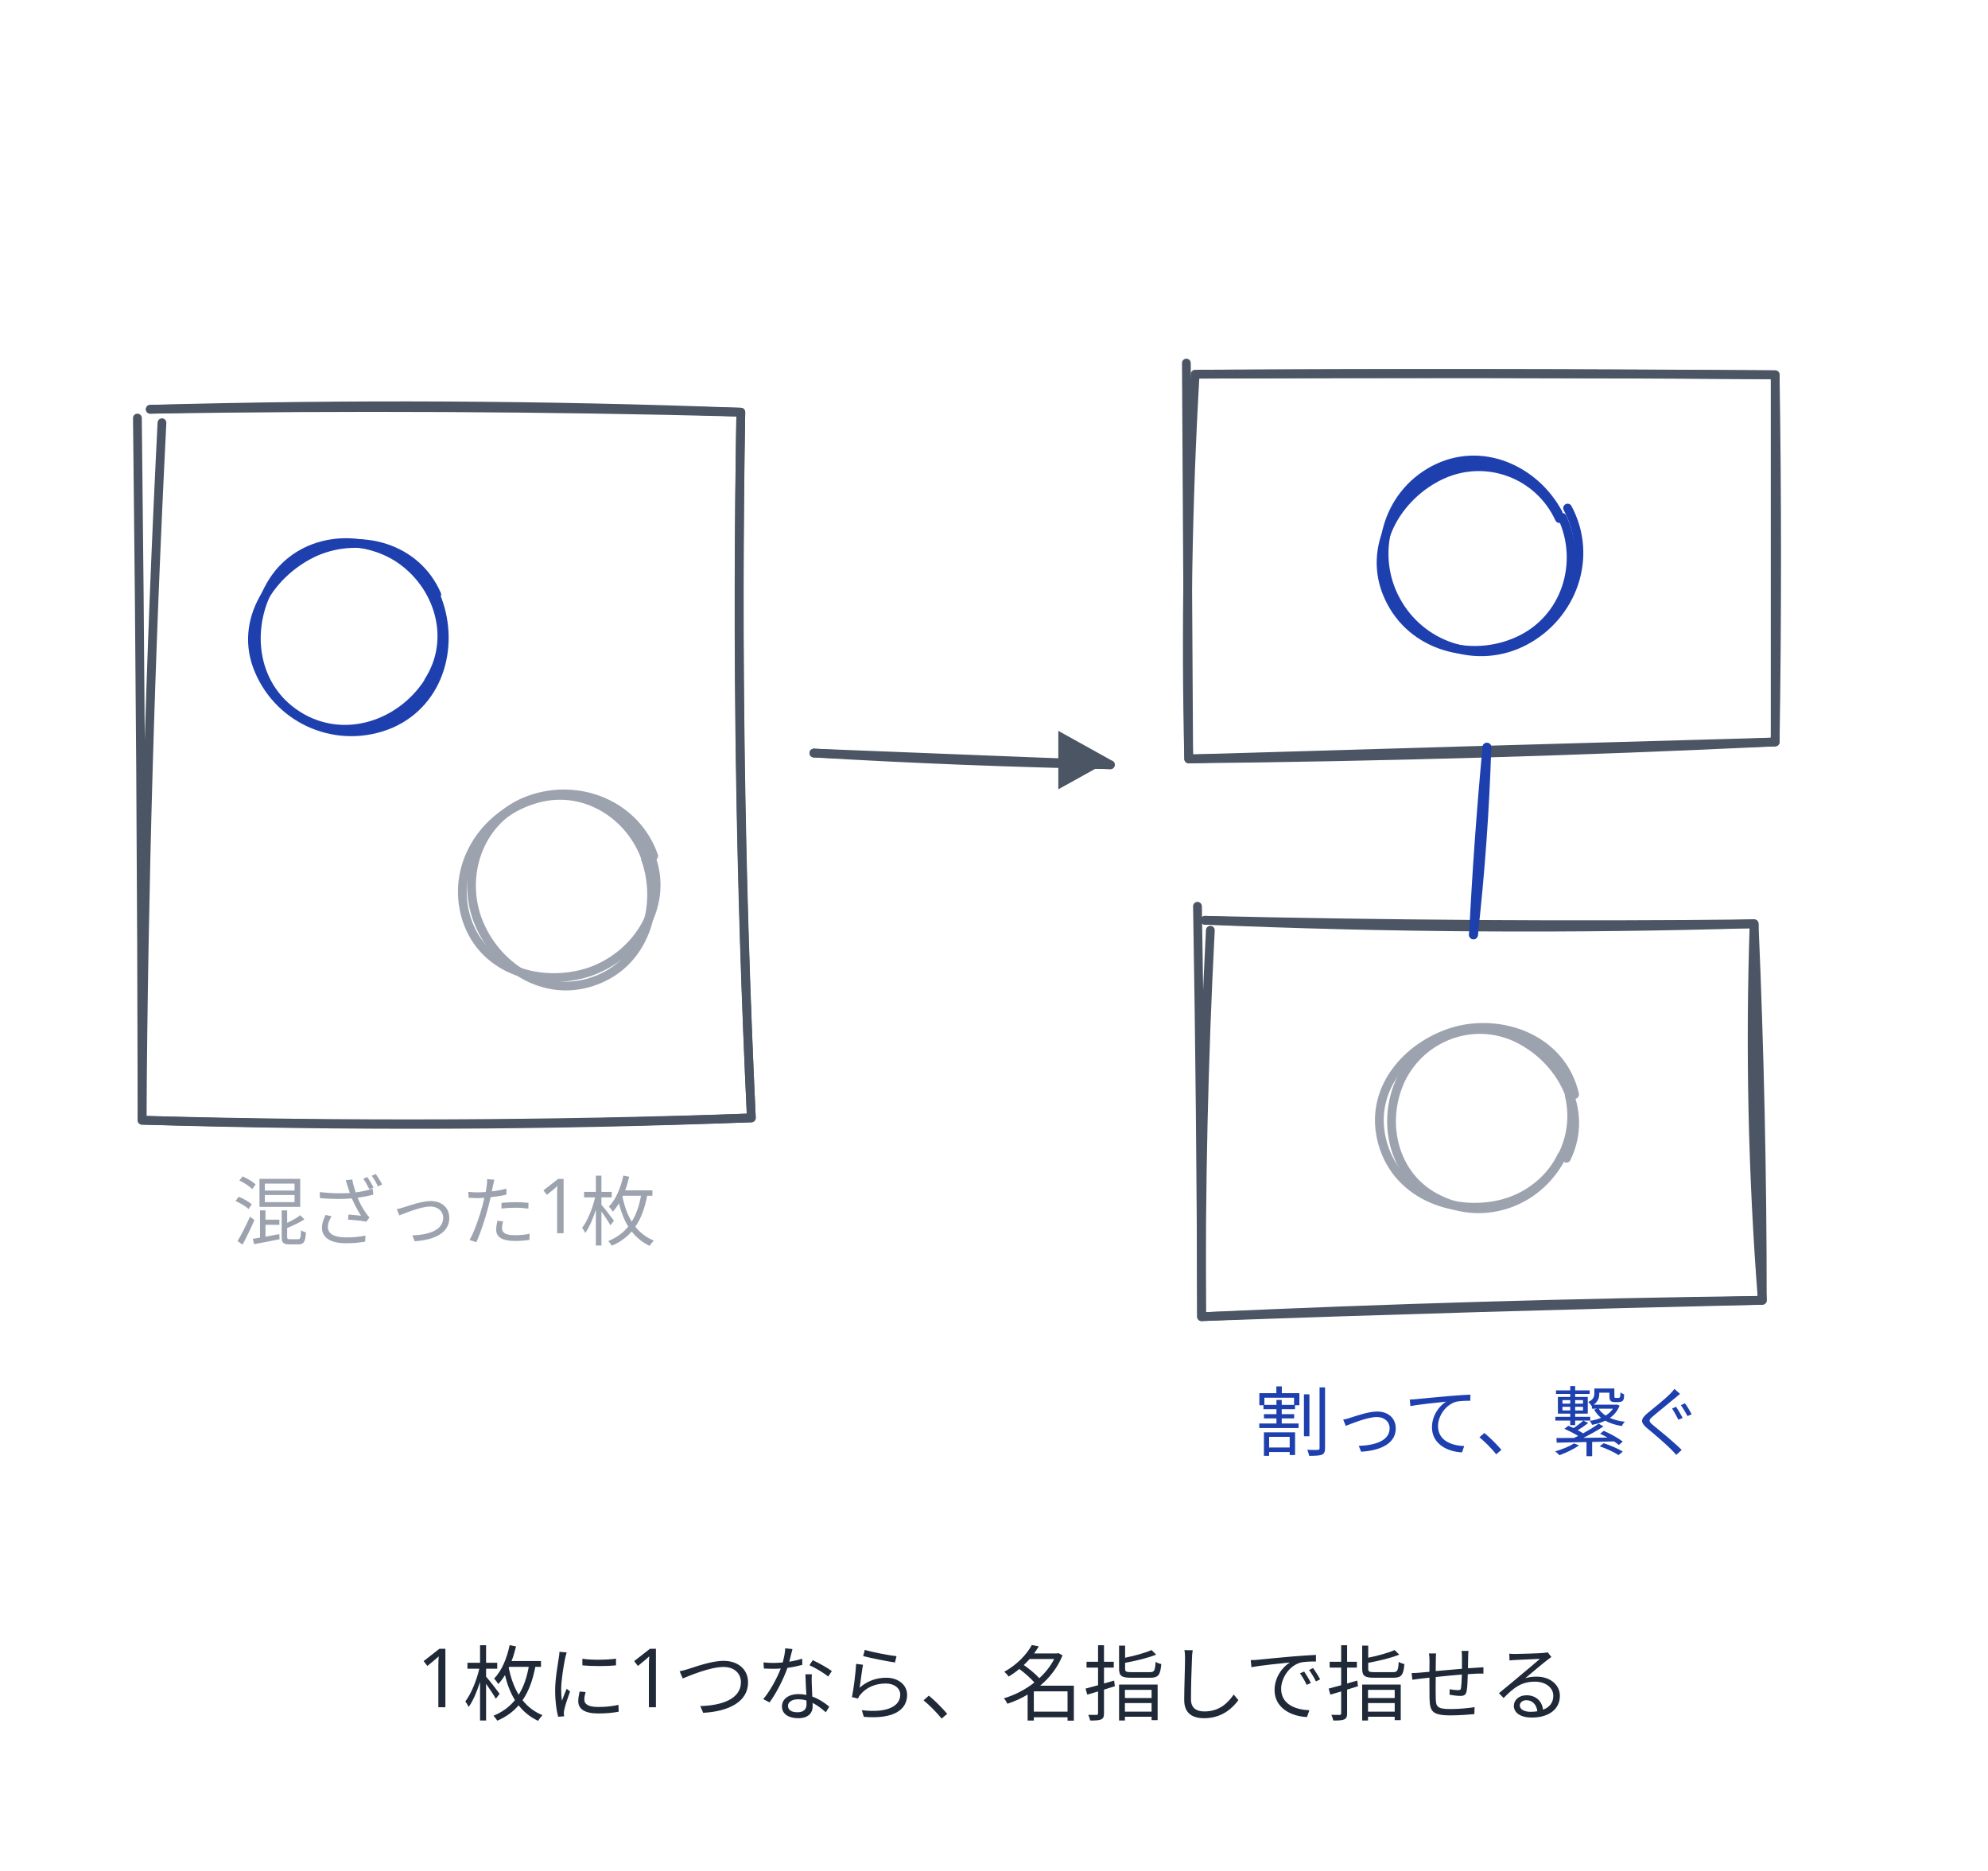
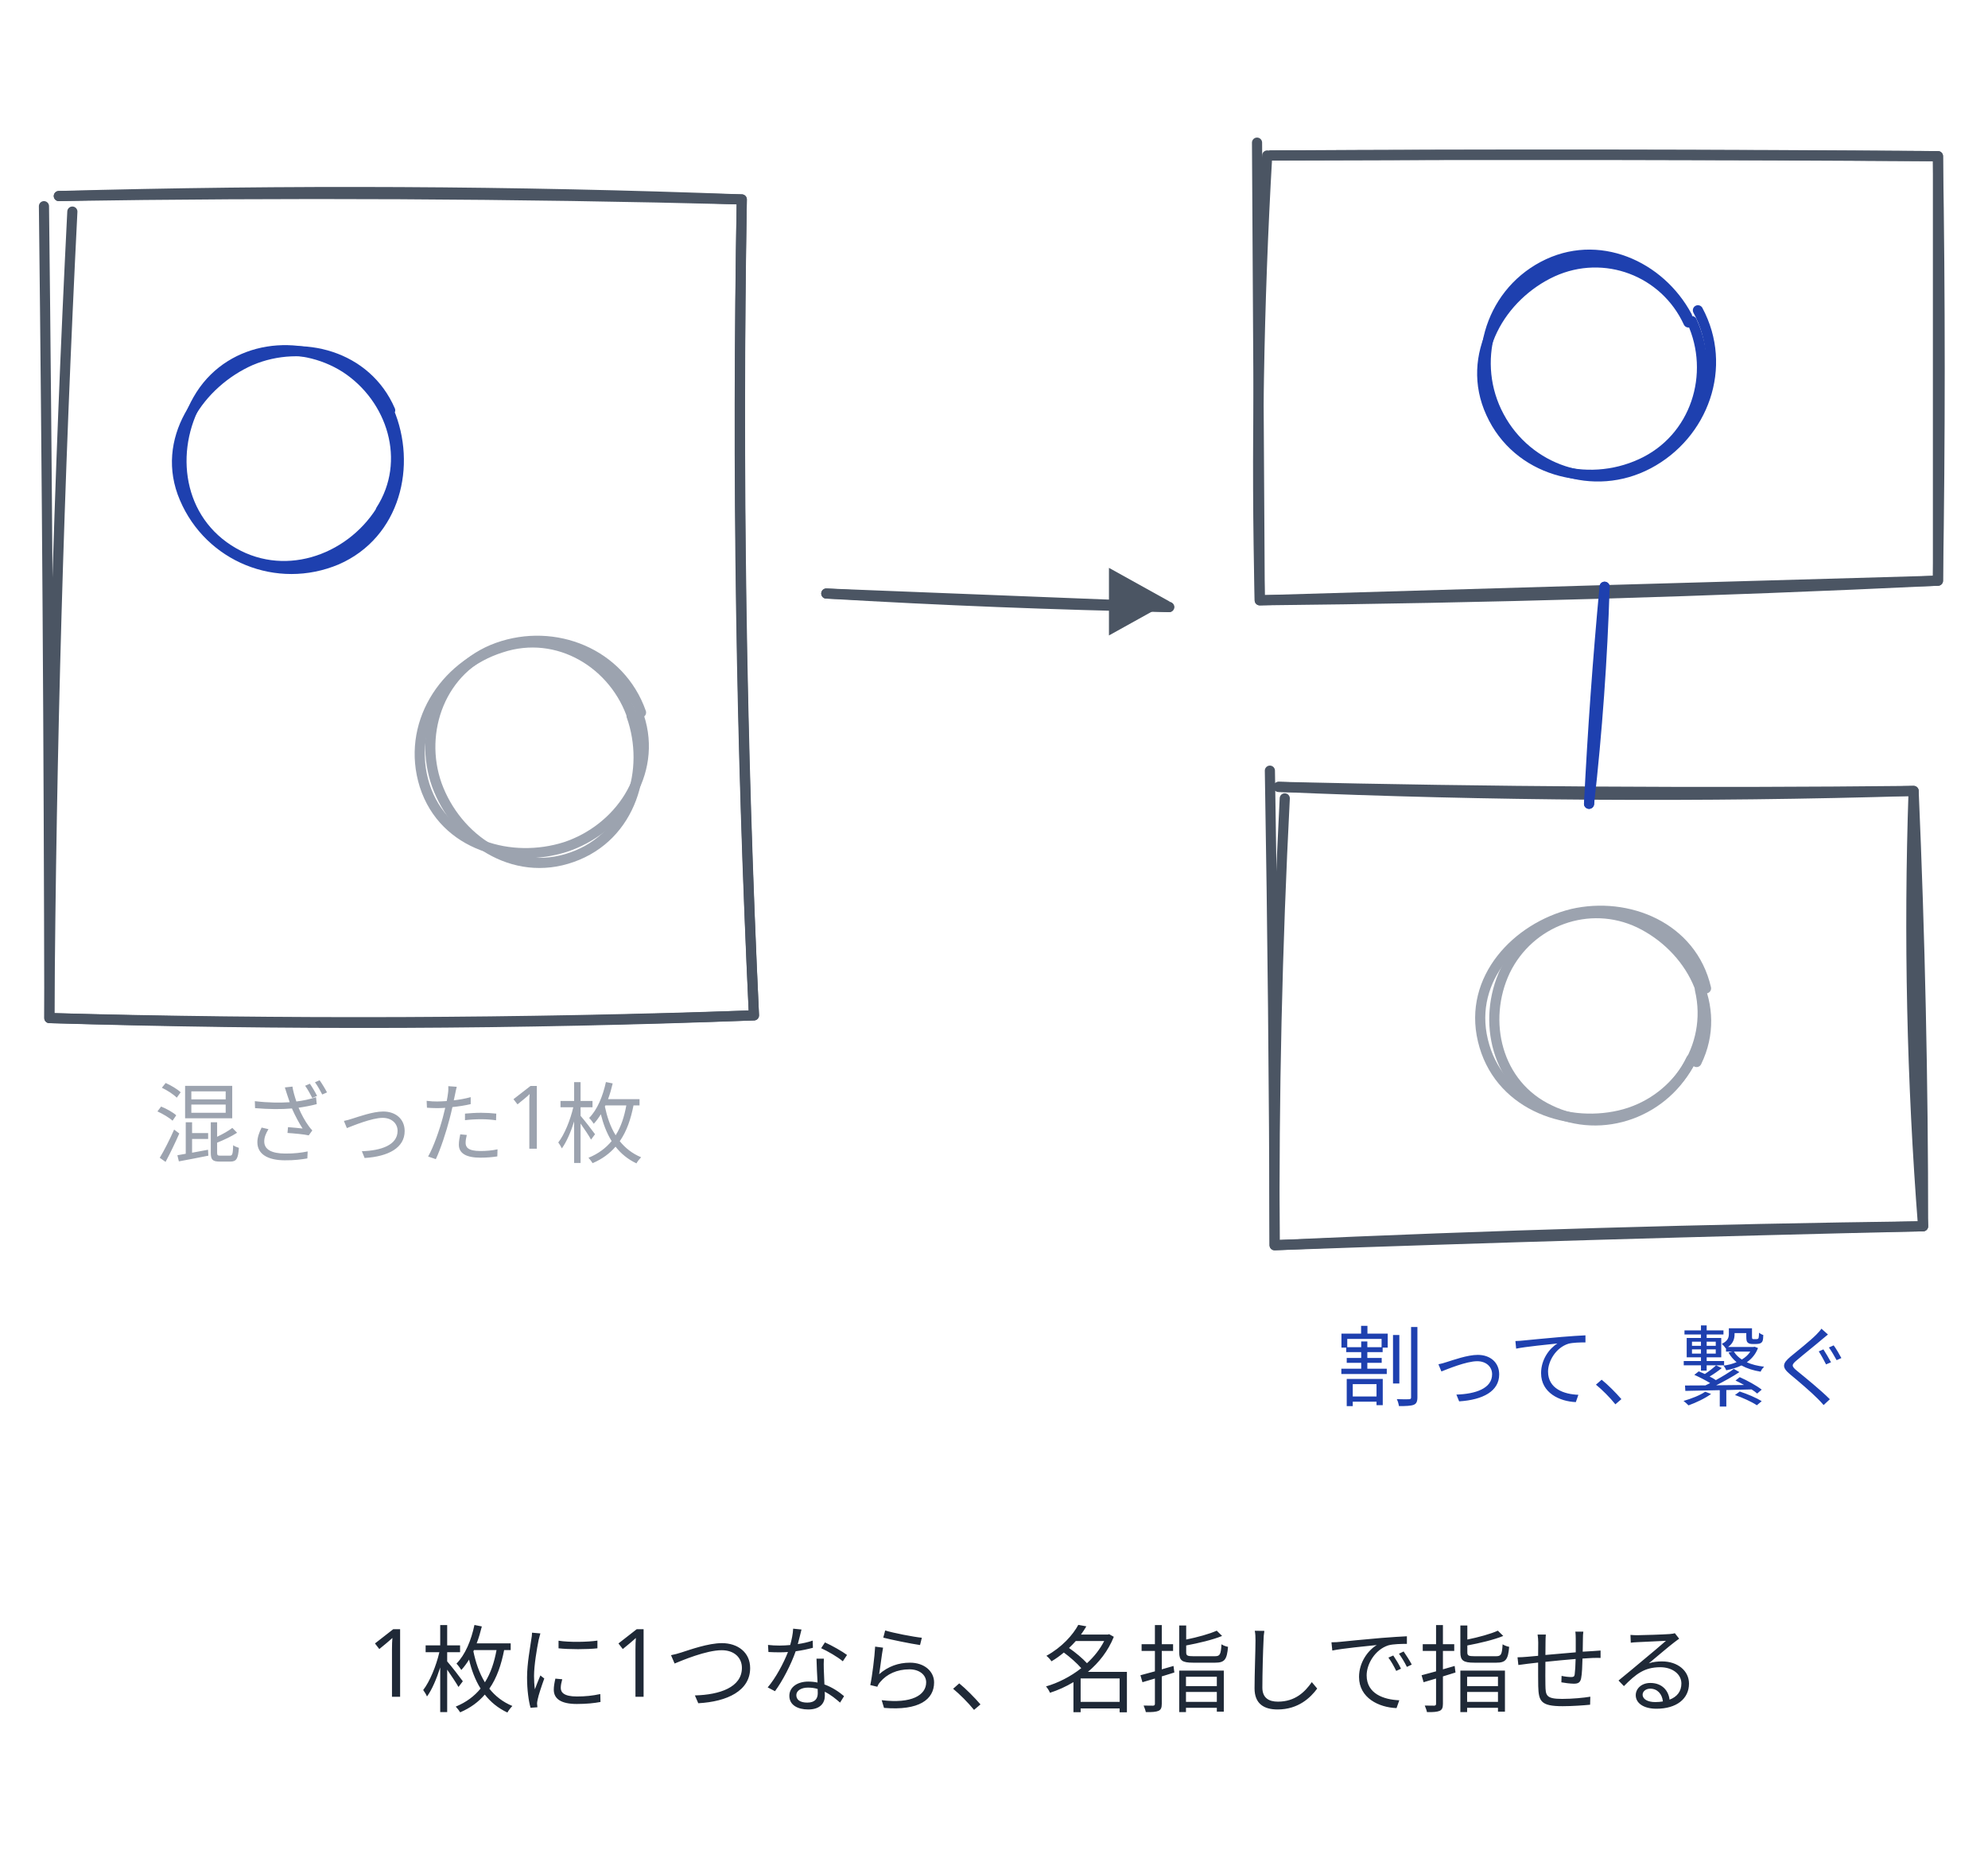
- <svg xmlns="http://www.w3.org/2000/svg" width="340" height="320" viewBox="0 0 340 320" preserveAspectRatio="xMidYMid meet">
+ <svg xmlns="http://www.w3.org/2000/svg" width="294" height="277" viewBox="17 41 294 277" preserveAspectRatio="xMidYMid meet">
  <path d="M25.7 70 Q76.2 68.6 126.7 70.5 Q125.6 130.9 128.5 191.2 Q76.4 193 24.3 191.6 Q24.7 131.9 27.7 72.3" fill="none" stroke="#4B5563" stroke-width="1.5" stroke-linejoin="round" stroke-linecap="round" />
  <path d="M25.7 70 Q76.2 69.2 126.7 70.5 Q125.7 130.9 128.5 191.2 Q76.4 193.2 24.3 191.6 Q24.2 131.5 23.5 71.5" fill="none" stroke="#4B5563" stroke-width="1.5" stroke-linejoin="round" stroke-linecap="round" />
  <path d="M74.5 101.8 C77.9 109.8 75.5 120 66.8 123.8 C58 127.5 48 123.4 44.3 114.7 C40.6 106.1 46.6 97.6 54.1 94.3 C61.7 91.1 71.2 93.6 74.7 101.7" fill="none" stroke="#1E40AF" stroke-width="1.5" stroke-linejoin="round" stroke-linecap="round" />
  <path d="M73.3 116.6 C68.6 124 58.7 127.4 50.8 122.3 C42.9 117.2 42 106.8 46.7 99.4 C51.4 92.1 61.2 91 68.1 95.4 C75 99.9 78 109.2 73.3 116.5" fill="none" stroke="#1E40AF" stroke-width="1.5" stroke-linejoin="round" stroke-linecap="round" />
  <path d="M111.5 147 C114.3 155.5 108.5 163.7 100.6 166.3 C92.7 168.8 82.7 166.2 79.8 157.2 C77 148.3 82.6 139.5 91.1 136.8 C99.5 134 108 139.2 110.6 147.3" fill="none" stroke="#9CA3AF" stroke-width="1.5" stroke-linejoin="round" stroke-linecap="round" />
  <path d="M110.4 146.9 C113.2 154.8 110.4 164.7 101.6 167.8 C92.9 170.9 84.5 165.1 81.6 157.1 C78.8 149.2 82.2 139.8 90.6 136.8 C99 133.8 108.7 137.6 111.8 146.4" fill="none" stroke="#9CA3AF" stroke-width="1.5" stroke-linejoin="round" stroke-linecap="round" />
  <text x="76" y="212" text-anchor="middle" font-family="sans-serif" font-size="13" fill="#9CA3AF">混ざった1枚</text>
  <path d="M139.2 128.8 Q164.5 129.8 189.9 130.8" fill="none" stroke="#4B5563" stroke-width="1.5" stroke-linejoin="round" stroke-linecap="round" />
  <path d="M139.2 128.8 Q164.5 130.3 189.9 130.8" fill="none" stroke="#4B5563" stroke-width="1.5" stroke-linejoin="round" stroke-linecap="round" />
  <path d="M190 130 l-9 -5 l0 10 z" fill="#4B5563" />
  <path d="M204.9 64 Q254.3 63.7 303.6 64.1 Q303.6 95.5 303.6 126.9 Q253.5 128.3 203.3 129.8 Q203.1 96 202.9 62.1" fill="none" stroke="#4B5563" stroke-width="1.5" stroke-linejoin="round" stroke-linecap="round" />
  <path d="M204.9 64 Q254.3 63.8 303.6 64.1 Q304.1 95.5 303.6 126.9 Q253.5 129.3 203.3 129.8 Q202.5 96.9 204.4 64" fill="none" stroke="#4B5563" stroke-width="1.5" stroke-linejoin="round" stroke-linecap="round" />
  <path d="M268.1 86.9 C272.6 95.3 268.9 105.3 260.8 109.6 C252.7 113.9 242.9 110.5 238.7 102.6 C234.5 94.8 237.1 84.7 245.2 80.4 C253.3 76.1 262.5 80.3 266.5 87.8" fill="none" stroke="#1E40AF" stroke-width="1.5" stroke-linejoin="round" stroke-linecap="round" />
  <path d="M267.2 88.5 C270.8 96.3 267.8 105.9 259.7 109.6 C251.7 113.3 241.4 110.7 237.5 102.1 C233.6 93.6 239 84.7 246.6 81.2 C254.3 77.7 263.2 81.1 266.7 88.7" fill="none" stroke="#1E40AF" stroke-width="1.5" stroke-linejoin="round" stroke-linecap="round" />
  <path d="M206.1 157.4 Q253 159.4 300 158 Q298.9 190.2 301.4 222.4 Q253.4 223.5 205.5 225.2 Q205.4 190.1 204.8 155" fill="none" stroke="#4B5563" stroke-width="1.5" stroke-linejoin="round" stroke-linecap="round" />
  <path d="M206.1 157.4 Q253 158.5 300 158 Q301.4 190.2 301.4 222.4 Q253.4 223 205.5 225.2 Q205.3 192.1 207 159.1" fill="none" stroke="#4B5563" stroke-width="1.5" stroke-linejoin="round" stroke-linecap="round" />
  <path d="M267.1 197.7 C263.4 205.5 254 209 246.2 205.2 C238.3 201.5 236.1 192 239.6 184.6 C243.2 177.2 252 174 259.4 177.5 C266.9 181.1 271.9 189.9 267.9 198.1" fill="none" stroke="#9CA3AF" stroke-width="1.5" stroke-linejoin="round" stroke-linecap="round" />
  <path d="M268.4 187.4 C270.4 195.9 264.8 204.1 256.5 206 C248.2 207.9 238.5 204.2 236.3 194.9 C234.1 185.7 241.4 178.2 249.5 176.2 C257.7 174.3 267.2 178.1 269.3 187.2" fill="none" stroke="#9CA3AF" stroke-width="1.5" stroke-linejoin="round" stroke-linecap="round" />
  <path d="M254.3 127.8 Q253.8 143.9 252 159.9" fill="none" stroke="#1E40AF" stroke-width="1.5" stroke-linejoin="round" stroke-linecap="round" />
  <path d="M254.3 127.8 Q252.8 143.8 252 159.9" fill="none" stroke="#1E40AF" stroke-width="1.5" stroke-linejoin="round" stroke-linecap="round" />
  <text x="253" y="248" text-anchor="middle" font-family="sans-serif" font-size="13" fill="#1E40AF">割って、繋ぐ</text>
  <text x="170" y="292" text-anchor="middle" font-family="sans-serif" font-size="14" fill="#1F2937">1枚に1つなら、名指しで指せる</text>
</svg>
